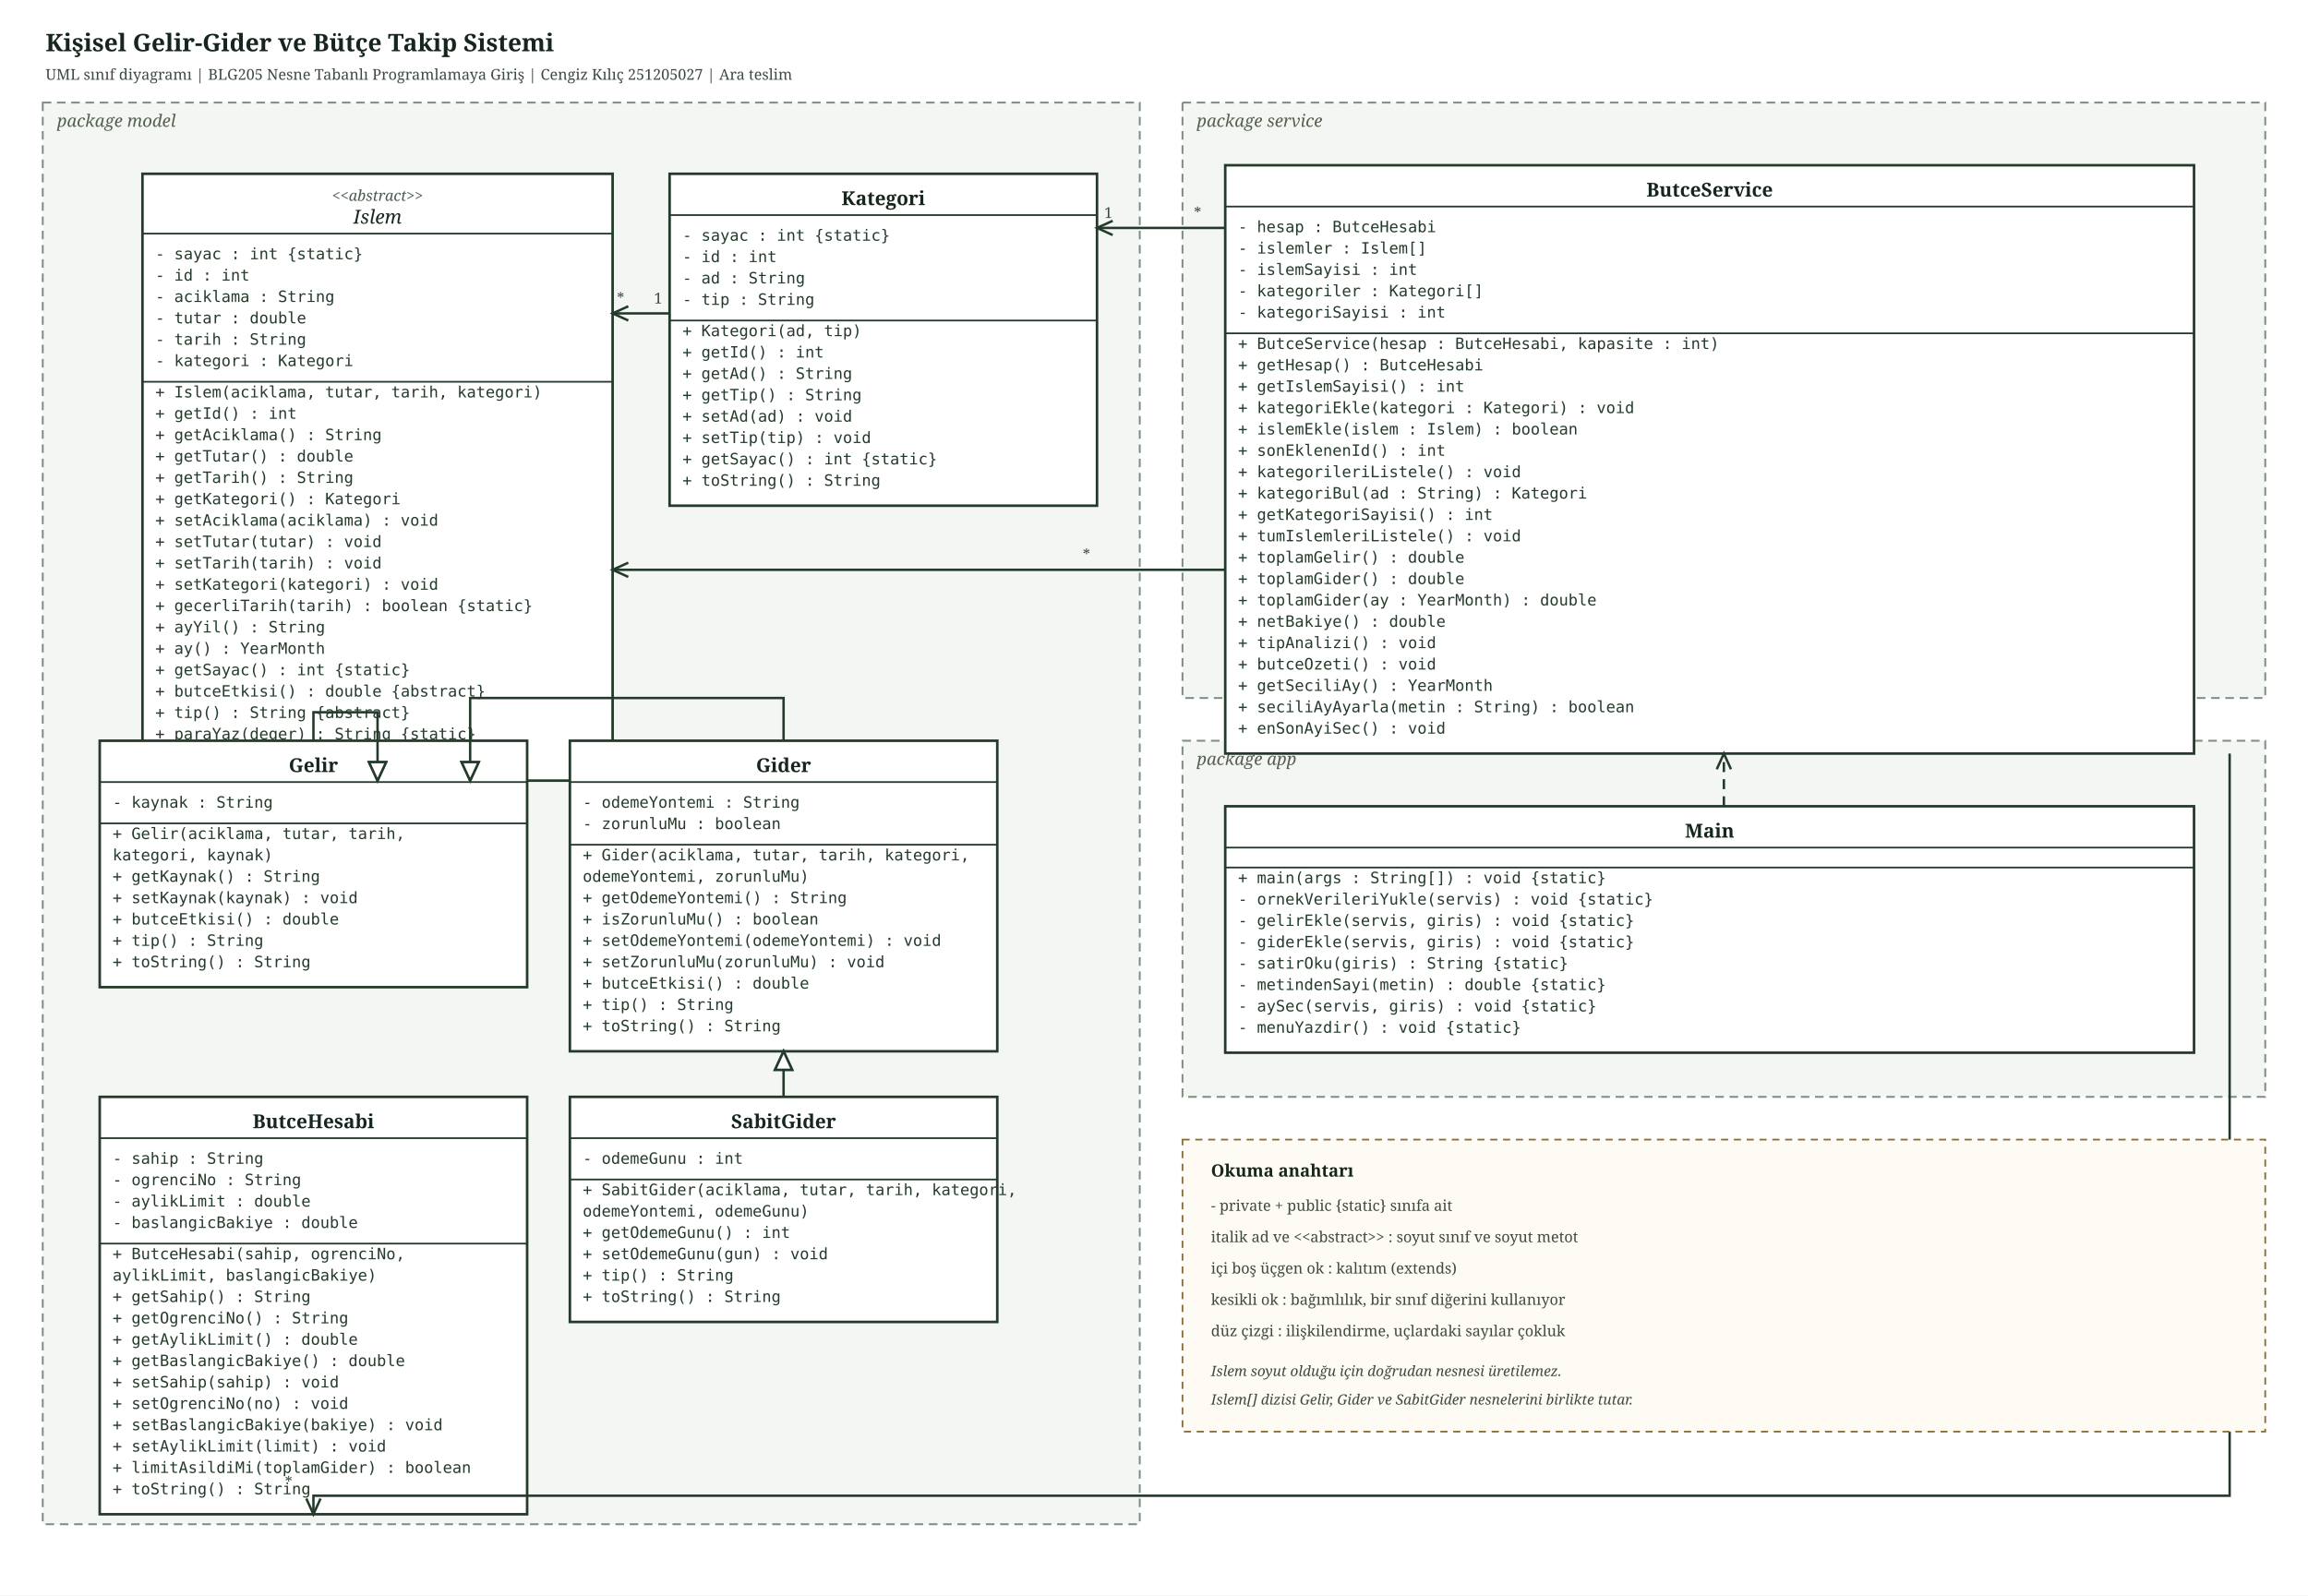
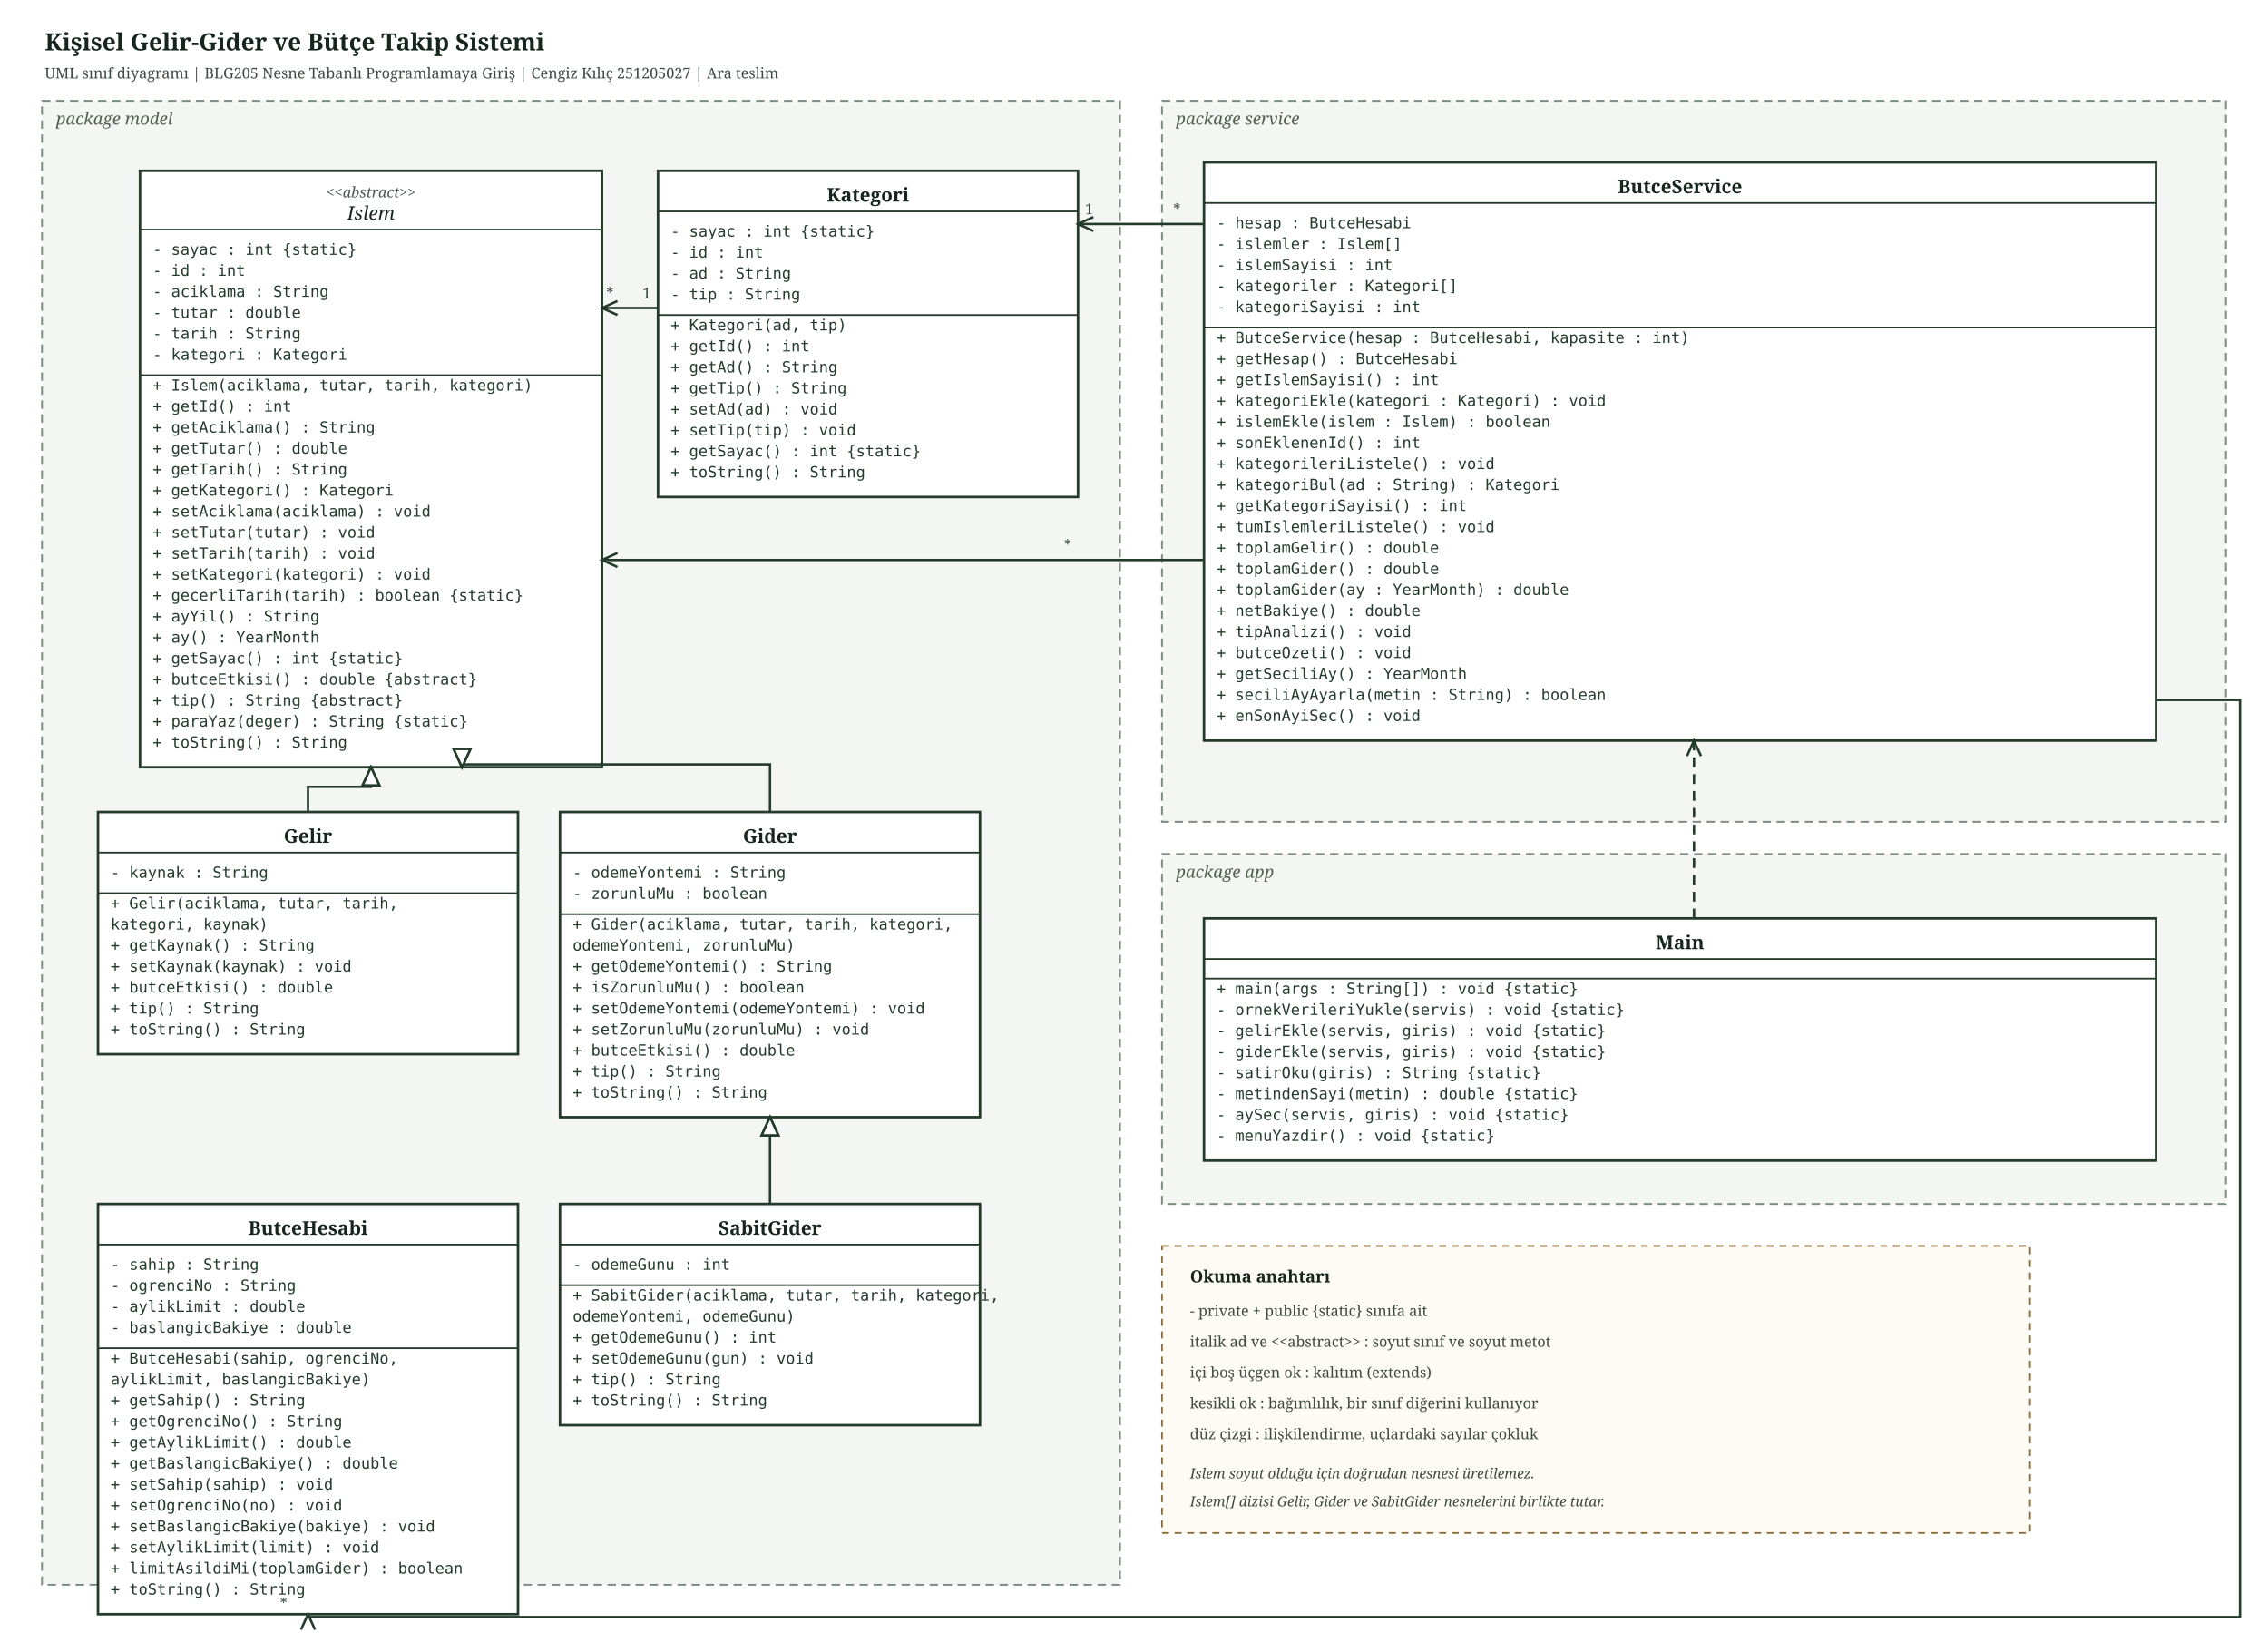
- <svg xmlns="http://www.w3.org/2000/svg" width="1620" height="1120" viewBox="0 0 1620 1120">
-   <rect width="1620" height="1120" fill="#ffffff" />
+ <svg xmlns="http://www.w3.org/2000/svg" width="1620" height="1180" viewBox="0 0 1620 1180">
+   <rect width="1620" height="1180" fill="#ffffff" />
  <text x="32" y="36" font-family="Georgia,serif" font-size="17" font-weight="bold" fill="#16261c">Kişisel Gelir-Gider ve Bütçe Takip Sistemi</text>
  <text x="32" y="56" font-family="Georgia,serif" font-size="10.5" fill="#3d4a42">UML sınıf diyagramı  |  BLG205 Nesne Tabanlı Programlamaya Giriş  |  Cengiz Kılıç 251205027  |  Ara teslim</text>
-   <rect x="30" y="72" width="770" height="998" fill="#f4f6f3" stroke="#7d8d80" stroke-width="1.3" stroke-dasharray="6 4" />
+   <rect x="30" y="72" width="770" height="1060" fill="#f4f6f3" stroke="#7d8d80" stroke-width="1.3" stroke-dasharray="6 4" />
  <text x="40" y="89" font-family="Georgia,serif" font-size="12" font-style="italic" fill="#54604f">package model</text>
-   <rect x="830" y="72" width="760" height="418" fill="#f4f6f3" stroke="#7d8d80" stroke-width="1.3" stroke-dasharray="6 4" />
+   <rect x="830" y="72" width="760" height="515" fill="#f4f6f3" stroke="#7d8d80" stroke-width="1.3" stroke-dasharray="6 4" />
  <text x="840" y="89" font-family="Georgia,serif" font-size="12" font-style="italic" fill="#54604f">package service</text>
-   <rect x="830" y="520" width="760" height="250" fill="#f4f6f3" stroke="#7d8d80" stroke-width="1.3" stroke-dasharray="6 4" />
-   <text x="840" y="537" font-family="Georgia,serif" font-size="12" font-style="italic" fill="#54604f">package app</text>
+   <rect x="830" y="610" width="760" height="250" fill="#f4f6f3" stroke="#7d8d80" stroke-width="1.3" stroke-dasharray="6 4" />
+   <text x="840" y="627" font-family="Georgia,serif" font-size="12" font-style="italic" fill="#54604f">package app</text>
  <rect x="100" y="122" width="330" height="426" fill="#ffffff" stroke="#243b2b" stroke-width="1.8" />
  <text x="265" y="141" font-family="Georgia,serif" font-size="10.5" font-style="italic" fill="#4a5a4f" text-anchor="middle">&lt;&lt;abstract&gt;&gt;</text>
  <text x="265" y="157" font-family="Georgia,serif" font-size="13.5" font-style="italic" fill="#16261c" text-anchor="middle">Islem</text>
  <line x1="100" y1="164" x2="430" y2="164" stroke="#243b2b" stroke-width="1.2" />
  <text x="109" y="182" font-family="Consolas,Menlo,monospace" font-size="11" fill="#243b2b">- sayac : int   {static}</text>
  <text x="109" y="197" font-family="Consolas,Menlo,monospace" font-size="11" fill="#243b2b">- id : int</text>
  <text x="109" y="212" font-family="Consolas,Menlo,monospace" font-size="11" fill="#243b2b">- aciklama : String</text>
  <text x="109" y="227" font-family="Consolas,Menlo,monospace" font-size="11" fill="#243b2b">- tutar : double</text>
  <text x="109" y="242" font-family="Consolas,Menlo,monospace" font-size="11" fill="#243b2b">- tarih : String</text>
  <text x="109" y="257" font-family="Consolas,Menlo,monospace" font-size="11" fill="#243b2b">- kategori : Kategori</text>
  <line x1="100" y1="268" x2="430" y2="268" stroke="#243b2b" stroke-width="1.2" />
  <text x="109" y="279" font-family="Consolas,Menlo,monospace" font-size="11" fill="#243b2b">+ Islem(aciklama, tutar, tarih, kategori)</text>
  <text x="109" y="294" font-family="Consolas,Menlo,monospace" font-size="11" fill="#243b2b">+ getId() : int</text>
  <text x="109" y="309" font-family="Consolas,Menlo,monospace" font-size="11" fill="#243b2b">+ getAciklama() : String</text>
  <text x="109" y="324" font-family="Consolas,Menlo,monospace" font-size="11" fill="#243b2b">+ getTutar() : double</text>
  <text x="109" y="339" font-family="Consolas,Menlo,monospace" font-size="11" fill="#243b2b">+ getTarih() : String</text>
  <text x="109" y="354" font-family="Consolas,Menlo,monospace" font-size="11" fill="#243b2b">+ getKategori() : Kategori</text>
  <text x="109" y="369" font-family="Consolas,Menlo,monospace" font-size="11" fill="#243b2b">+ setAciklama(aciklama) : void</text>
  <text x="109" y="384" font-family="Consolas,Menlo,monospace" font-size="11" fill="#243b2b">+ setTutar(tutar) : void</text>
  <text x="109" y="399" font-family="Consolas,Menlo,monospace" font-size="11" fill="#243b2b">+ setTarih(tarih) : void</text>
  <text x="109" y="414" font-family="Consolas,Menlo,monospace" font-size="11" fill="#243b2b">+ setKategori(kategori) : void</text>
  <text x="109" y="429" font-family="Consolas,Menlo,monospace" font-size="11" fill="#243b2b">+ gecerliTarih(tarih) : boolean   {static}</text>
  <text x="109" y="444" font-family="Consolas,Menlo,monospace" font-size="11" fill="#243b2b">+ ayYil() : String</text>
  <text x="109" y="459" font-family="Consolas,Menlo,monospace" font-size="11" fill="#243b2b">+ ay() : YearMonth</text>
  <text x="109" y="474" font-family="Consolas,Menlo,monospace" font-size="11" fill="#243b2b">+ getSayac() : int   {static}</text>
  <text x="109" y="489" font-family="Consolas,Menlo,monospace" font-size="11" fill="#243b2b">+ butceEtkisi() : double   {abstract}</text>
  <text x="109" y="504" font-family="Consolas,Menlo,monospace" font-size="11" fill="#243b2b">+ tip() : String   {abstract}</text>
  <text x="109" y="519" font-family="Consolas,Menlo,monospace" font-size="11" fill="#243b2b">+ paraYaz(deger) : String   {static}</text>
  <text x="109" y="534" font-family="Consolas,Menlo,monospace" font-size="11" fill="#243b2b">+ toString() : String</text>
  <rect x="470" y="122" width="300" height="233" fill="#ffffff" stroke="#243b2b" stroke-width="1.8" />
  <text x="620" y="144" font-family="Georgia,serif" font-size="13.5" font-weight="bold" fill="#16261c" text-anchor="middle">Kategori</text>
  <line x1="470" y1="151" x2="770" y2="151" stroke="#243b2b" stroke-width="1.2" />
  <text x="479" y="169" font-family="Consolas,Menlo,monospace" font-size="11" fill="#243b2b">- sayac : int   {static}</text>
  <text x="479" y="184" font-family="Consolas,Menlo,monospace" font-size="11" fill="#243b2b">- id : int</text>
  <text x="479" y="199" font-family="Consolas,Menlo,monospace" font-size="11" fill="#243b2b">- ad : String</text>
  <text x="479" y="214" font-family="Consolas,Menlo,monospace" font-size="11" fill="#243b2b">- tip : String</text>
  <line x1="470" y1="225" x2="770" y2="225" stroke="#243b2b" stroke-width="1.2" />
  <text x="479" y="236" font-family="Consolas,Menlo,monospace" font-size="11" fill="#243b2b">+ Kategori(ad, tip)</text>
  <text x="479" y="251" font-family="Consolas,Menlo,monospace" font-size="11" fill="#243b2b">+ getId() : int</text>
  <text x="479" y="266" font-family="Consolas,Menlo,monospace" font-size="11" fill="#243b2b">+ getAd() : String</text>
  <text x="479" y="281" font-family="Consolas,Menlo,monospace" font-size="11" fill="#243b2b">+ getTip() : String</text>
  <text x="479" y="296" font-family="Consolas,Menlo,monospace" font-size="11" fill="#243b2b">+ setAd(ad) : void</text>
  <text x="479" y="311" font-family="Consolas,Menlo,monospace" font-size="11" fill="#243b2b">+ setTip(tip) : void</text>
  <text x="479" y="326" font-family="Consolas,Menlo,monospace" font-size="11" fill="#243b2b">+ getSayac() : int   {static}</text>
  <text x="479" y="341" font-family="Consolas,Menlo,monospace" font-size="11" fill="#243b2b">+ toString() : String</text>
-   <rect x="70" y="520" width="300" height="173" fill="#ffffff" stroke="#243b2b" stroke-width="1.8" />
-   <text x="220" y="542" font-family="Georgia,serif" font-size="13.5" font-weight="bold" fill="#16261c" text-anchor="middle">Gelir</text>
-   <line x1="70" y1="549" x2="370" y2="549" stroke="#243b2b" stroke-width="1.2" />
-   <text x="79" y="567" font-family="Consolas,Menlo,monospace" font-size="11" fill="#243b2b">- kaynak : String</text>
-   <line x1="70" y1="578" x2="370" y2="578" stroke="#243b2b" stroke-width="1.2" />
-   <text x="79" y="589" font-family="Consolas,Menlo,monospace" font-size="11" fill="#243b2b">+ Gelir(aciklama, tutar, tarih,</text>
-   <text x="79" y="604" font-family="Consolas,Menlo,monospace" font-size="11" fill="#243b2b">        kategori, kaynak)</text>
-   <text x="79" y="619" font-family="Consolas,Menlo,monospace" font-size="11" fill="#243b2b">+ getKaynak() : String</text>
-   <text x="79" y="634" font-family="Consolas,Menlo,monospace" font-size="11" fill="#243b2b">+ setKaynak(kaynak) : void</text>
-   <text x="79" y="649" font-family="Consolas,Menlo,monospace" font-size="11" fill="#243b2b">+ butceEtkisi() : double</text>
-   <text x="79" y="664" font-family="Consolas,Menlo,monospace" font-size="11" fill="#243b2b">+ tip() : String</text>
-   <text x="79" y="679" font-family="Consolas,Menlo,monospace" font-size="11" fill="#243b2b">+ toString() : String</text>
-   <rect x="400" y="520" width="300" height="218" fill="#ffffff" stroke="#243b2b" stroke-width="1.8" />
-   <text x="550" y="542" font-family="Georgia,serif" font-size="13.5" font-weight="bold" fill="#16261c" text-anchor="middle">Gider</text>
-   <line x1="400" y1="549" x2="700" y2="549" stroke="#243b2b" stroke-width="1.2" />
-   <text x="409" y="567" font-family="Consolas,Menlo,monospace" font-size="11" fill="#243b2b">- odemeYontemi : String</text>
-   <text x="409" y="582" font-family="Consolas,Menlo,monospace" font-size="11" fill="#243b2b">- zorunluMu : boolean</text>
-   <line x1="400" y1="593" x2="700" y2="593" stroke="#243b2b" stroke-width="1.2" />
-   <text x="409" y="604" font-family="Consolas,Menlo,monospace" font-size="11" fill="#243b2b">+ Gider(aciklama, tutar, tarih, kategori,</text>
-   <text x="409" y="619" font-family="Consolas,Menlo,monospace" font-size="11" fill="#243b2b">        odemeYontemi, zorunluMu)</text>
-   <text x="409" y="634" font-family="Consolas,Menlo,monospace" font-size="11" fill="#243b2b">+ getOdemeYontemi() : String</text>
-   <text x="409" y="649" font-family="Consolas,Menlo,monospace" font-size="11" fill="#243b2b">+ isZorunluMu() : boolean</text>
-   <text x="409" y="664" font-family="Consolas,Menlo,monospace" font-size="11" fill="#243b2b">+ setOdemeYontemi(odemeYontemi) : void</text>
-   <text x="409" y="679" font-family="Consolas,Menlo,monospace" font-size="11" fill="#243b2b">+ setZorunluMu(zorunluMu) : void</text>
-   <text x="409" y="694" font-family="Consolas,Menlo,monospace" font-size="11" fill="#243b2b">+ butceEtkisi() : double</text>
-   <text x="409" y="709" font-family="Consolas,Menlo,monospace" font-size="11" fill="#243b2b">+ tip() : String</text>
-   <text x="409" y="724" font-family="Consolas,Menlo,monospace" font-size="11" fill="#243b2b">+ toString() : String</text>
-   <rect x="400" y="770" width="300" height="158" fill="#ffffff" stroke="#243b2b" stroke-width="1.8" />
-   <text x="550" y="792" font-family="Georgia,serif" font-size="13.5" font-weight="bold" fill="#16261c" text-anchor="middle">SabitGider</text>
-   <line x1="400" y1="799" x2="700" y2="799" stroke="#243b2b" stroke-width="1.2" />
-   <text x="409" y="817" font-family="Consolas,Menlo,monospace" font-size="11" fill="#243b2b">- odemeGunu : int</text>
-   <line x1="400" y1="828" x2="700" y2="828" stroke="#243b2b" stroke-width="1.2" />
-   <text x="409" y="839" font-family="Consolas,Menlo,monospace" font-size="11" fill="#243b2b">+ SabitGider(aciklama, tutar, tarih, kategori,</text>
-   <text x="409" y="854" font-family="Consolas,Menlo,monospace" font-size="11" fill="#243b2b">             odemeYontemi, odemeGunu)</text>
-   <text x="409" y="869" font-family="Consolas,Menlo,monospace" font-size="11" fill="#243b2b">+ getOdemeGunu() : int</text>
-   <text x="409" y="884" font-family="Consolas,Menlo,monospace" font-size="11" fill="#243b2b">+ setOdemeGunu(gun) : void</text>
-   <text x="409" y="899" font-family="Consolas,Menlo,monospace" font-size="11" fill="#243b2b">+ tip() : String</text>
-   <text x="409" y="914" font-family="Consolas,Menlo,monospace" font-size="11" fill="#243b2b">+ toString() : String</text>
-   <rect x="70" y="770" width="300" height="293" fill="#ffffff" stroke="#243b2b" stroke-width="1.8" />
-   <text x="220" y="792" font-family="Georgia,serif" font-size="13.5" font-weight="bold" fill="#16261c" text-anchor="middle">ButceHesabi</text>
-   <line x1="70" y1="799" x2="370" y2="799" stroke="#243b2b" stroke-width="1.2" />
-   <text x="79" y="817" font-family="Consolas,Menlo,monospace" font-size="11" fill="#243b2b">- sahip : String</text>
-   <text x="79" y="832" font-family="Consolas,Menlo,monospace" font-size="11" fill="#243b2b">- ogrenciNo : String</text>
-   <text x="79" y="847" font-family="Consolas,Menlo,monospace" font-size="11" fill="#243b2b">- aylikLimit : double</text>
-   <text x="79" y="862" font-family="Consolas,Menlo,monospace" font-size="11" fill="#243b2b">- baslangicBakiye : double</text>
-   <line x1="70" y1="873" x2="370" y2="873" stroke="#243b2b" stroke-width="1.2" />
-   <text x="79" y="884" font-family="Consolas,Menlo,monospace" font-size="11" fill="#243b2b">+ ButceHesabi(sahip, ogrenciNo,</text>
-   <text x="79" y="899" font-family="Consolas,Menlo,monospace" font-size="11" fill="#243b2b">              aylikLimit, baslangicBakiye)</text>
-   <text x="79" y="914" font-family="Consolas,Menlo,monospace" font-size="11" fill="#243b2b">+ getSahip() : String</text>
-   <text x="79" y="929" font-family="Consolas,Menlo,monospace" font-size="11" fill="#243b2b">+ getOgrenciNo() : String</text>
-   <text x="79" y="944" font-family="Consolas,Menlo,monospace" font-size="11" fill="#243b2b">+ getAylikLimit() : double</text>
-   <text x="79" y="959" font-family="Consolas,Menlo,monospace" font-size="11" fill="#243b2b">+ getBaslangicBakiye() : double</text>
-   <text x="79" y="974" font-family="Consolas,Menlo,monospace" font-size="11" fill="#243b2b">+ setSahip(sahip) : void</text>
-   <text x="79" y="989" font-family="Consolas,Menlo,monospace" font-size="11" fill="#243b2b">+ setOgrenciNo(no) : void</text>
-   <text x="79" y="1004" font-family="Consolas,Menlo,monospace" font-size="11" fill="#243b2b">+ setBaslangicBakiye(bakiye) : void</text>
-   <text x="79" y="1019" font-family="Consolas,Menlo,monospace" font-size="11" fill="#243b2b">+ setAylikLimit(limit) : void</text>
-   <text x="79" y="1034" font-family="Consolas,Menlo,monospace" font-size="11" fill="#243b2b">+ limitAsildiMi(toplamGider) : boolean</text>
-   <text x="79" y="1049" font-family="Consolas,Menlo,monospace" font-size="11" fill="#243b2b">+ toString() : String</text>
+   <rect x="70" y="580" width="300" height="173" fill="#ffffff" stroke="#243b2b" stroke-width="1.8" />
+   <text x="220" y="602" font-family="Georgia,serif" font-size="13.5" font-weight="bold" fill="#16261c" text-anchor="middle">Gelir</text>
+   <line x1="70" y1="609" x2="370" y2="609" stroke="#243b2b" stroke-width="1.2" />
+   <text x="79" y="627" font-family="Consolas,Menlo,monospace" font-size="11" fill="#243b2b">- kaynak : String</text>
+   <line x1="70" y1="638" x2="370" y2="638" stroke="#243b2b" stroke-width="1.2" />
+   <text x="79" y="649" font-family="Consolas,Menlo,monospace" font-size="11" fill="#243b2b">+ Gelir(aciklama, tutar, tarih,</text>
+   <text x="79" y="664" font-family="Consolas,Menlo,monospace" font-size="11" fill="#243b2b">        kategori, kaynak)</text>
+   <text x="79" y="679" font-family="Consolas,Menlo,monospace" font-size="11" fill="#243b2b">+ getKaynak() : String</text>
+   <text x="79" y="694" font-family="Consolas,Menlo,monospace" font-size="11" fill="#243b2b">+ setKaynak(kaynak) : void</text>
+   <text x="79" y="709" font-family="Consolas,Menlo,monospace" font-size="11" fill="#243b2b">+ butceEtkisi() : double</text>
+   <text x="79" y="724" font-family="Consolas,Menlo,monospace" font-size="11" fill="#243b2b">+ tip() : String</text>
+   <text x="79" y="739" font-family="Consolas,Menlo,monospace" font-size="11" fill="#243b2b">+ toString() : String</text>
+   <rect x="400" y="580" width="300" height="218" fill="#ffffff" stroke="#243b2b" stroke-width="1.8" />
+   <text x="550" y="602" font-family="Georgia,serif" font-size="13.5" font-weight="bold" fill="#16261c" text-anchor="middle">Gider</text>
+   <line x1="400" y1="609" x2="700" y2="609" stroke="#243b2b" stroke-width="1.2" />
+   <text x="409" y="627" font-family="Consolas,Menlo,monospace" font-size="11" fill="#243b2b">- odemeYontemi : String</text>
+   <text x="409" y="642" font-family="Consolas,Menlo,monospace" font-size="11" fill="#243b2b">- zorunluMu : boolean</text>
+   <line x1="400" y1="653" x2="700" y2="653" stroke="#243b2b" stroke-width="1.2" />
+   <text x="409" y="664" font-family="Consolas,Menlo,monospace" font-size="11" fill="#243b2b">+ Gider(aciklama, tutar, tarih, kategori,</text>
+   <text x="409" y="679" font-family="Consolas,Menlo,monospace" font-size="11" fill="#243b2b">        odemeYontemi, zorunluMu)</text>
+   <text x="409" y="694" font-family="Consolas,Menlo,monospace" font-size="11" fill="#243b2b">+ getOdemeYontemi() : String</text>
+   <text x="409" y="709" font-family="Consolas,Menlo,monospace" font-size="11" fill="#243b2b">+ isZorunluMu() : boolean</text>
+   <text x="409" y="724" font-family="Consolas,Menlo,monospace" font-size="11" fill="#243b2b">+ setOdemeYontemi(odemeYontemi) : void</text>
+   <text x="409" y="739" font-family="Consolas,Menlo,monospace" font-size="11" fill="#243b2b">+ setZorunluMu(zorunluMu) : void</text>
+   <text x="409" y="754" font-family="Consolas,Menlo,monospace" font-size="11" fill="#243b2b">+ butceEtkisi() : double</text>
+   <text x="409" y="769" font-family="Consolas,Menlo,monospace" font-size="11" fill="#243b2b">+ tip() : String</text>
+   <text x="409" y="784" font-family="Consolas,Menlo,monospace" font-size="11" fill="#243b2b">+ toString() : String</text>
+   <rect x="400" y="860" width="300" height="158" fill="#ffffff" stroke="#243b2b" stroke-width="1.8" />
+   <text x="550" y="882" font-family="Georgia,serif" font-size="13.5" font-weight="bold" fill="#16261c" text-anchor="middle">SabitGider</text>
+   <line x1="400" y1="889" x2="700" y2="889" stroke="#243b2b" stroke-width="1.2" />
+   <text x="409" y="907" font-family="Consolas,Menlo,monospace" font-size="11" fill="#243b2b">- odemeGunu : int</text>
+   <line x1="400" y1="918" x2="700" y2="918" stroke="#243b2b" stroke-width="1.2" />
+   <text x="409" y="929" font-family="Consolas,Menlo,monospace" font-size="11" fill="#243b2b">+ SabitGider(aciklama, tutar, tarih, kategori,</text>
+   <text x="409" y="944" font-family="Consolas,Menlo,monospace" font-size="11" fill="#243b2b">             odemeYontemi, odemeGunu)</text>
+   <text x="409" y="959" font-family="Consolas,Menlo,monospace" font-size="11" fill="#243b2b">+ getOdemeGunu() : int</text>
+   <text x="409" y="974" font-family="Consolas,Menlo,monospace" font-size="11" fill="#243b2b">+ setOdemeGunu(gun) : void</text>
+   <text x="409" y="989" font-family="Consolas,Menlo,monospace" font-size="11" fill="#243b2b">+ tip() : String</text>
+   <text x="409" y="1004" font-family="Consolas,Menlo,monospace" font-size="11" fill="#243b2b">+ toString() : String</text>
+   <rect x="70" y="860" width="300" height="293" fill="#ffffff" stroke="#243b2b" stroke-width="1.8" />
+   <text x="220" y="882" font-family="Georgia,serif" font-size="13.5" font-weight="bold" fill="#16261c" text-anchor="middle">ButceHesabi</text>
+   <line x1="70" y1="889" x2="370" y2="889" stroke="#243b2b" stroke-width="1.2" />
+   <text x="79" y="907" font-family="Consolas,Menlo,monospace" font-size="11" fill="#243b2b">- sahip : String</text>
+   <text x="79" y="922" font-family="Consolas,Menlo,monospace" font-size="11" fill="#243b2b">- ogrenciNo : String</text>
+   <text x="79" y="937" font-family="Consolas,Menlo,monospace" font-size="11" fill="#243b2b">- aylikLimit : double</text>
+   <text x="79" y="952" font-family="Consolas,Menlo,monospace" font-size="11" fill="#243b2b">- baslangicBakiye : double</text>
+   <line x1="70" y1="963" x2="370" y2="963" stroke="#243b2b" stroke-width="1.2" />
+   <text x="79" y="974" font-family="Consolas,Menlo,monospace" font-size="11" fill="#243b2b">+ ButceHesabi(sahip, ogrenciNo,</text>
+   <text x="79" y="989" font-family="Consolas,Menlo,monospace" font-size="11" fill="#243b2b">              aylikLimit, baslangicBakiye)</text>
+   <text x="79" y="1004" font-family="Consolas,Menlo,monospace" font-size="11" fill="#243b2b">+ getSahip() : String</text>
+   <text x="79" y="1019" font-family="Consolas,Menlo,monospace" font-size="11" fill="#243b2b">+ getOgrenciNo() : String</text>
+   <text x="79" y="1034" font-family="Consolas,Menlo,monospace" font-size="11" fill="#243b2b">+ getAylikLimit() : double</text>
+   <text x="79" y="1049" font-family="Consolas,Menlo,monospace" font-size="11" fill="#243b2b">+ getBaslangicBakiye() : double</text>
+   <text x="79" y="1064" font-family="Consolas,Menlo,monospace" font-size="11" fill="#243b2b">+ setSahip(sahip) : void</text>
+   <text x="79" y="1079" font-family="Consolas,Menlo,monospace" font-size="11" fill="#243b2b">+ setOgrenciNo(no) : void</text>
+   <text x="79" y="1094" font-family="Consolas,Menlo,monospace" font-size="11" fill="#243b2b">+ setBaslangicBakiye(bakiye) : void</text>
+   <text x="79" y="1109" font-family="Consolas,Menlo,monospace" font-size="11" fill="#243b2b">+ setAylikLimit(limit) : void</text>
+   <text x="79" y="1124" font-family="Consolas,Menlo,monospace" font-size="11" fill="#243b2b">+ limitAsildiMi(toplamGider) : boolean</text>
+   <text x="79" y="1139" font-family="Consolas,Menlo,monospace" font-size="11" fill="#243b2b">+ toString() : String</text>
  <rect x="860" y="116" width="680" height="413" fill="#ffffff" stroke="#243b2b" stroke-width="1.8" />
  <text x="1200" y="138" font-family="Georgia,serif" font-size="13.5" font-weight="bold" fill="#16261c" text-anchor="middle">ButceService</text>
  <line x1="860" y1="145" x2="1540" y2="145" stroke="#243b2b" stroke-width="1.2" />
  <text x="869" y="163" font-family="Consolas,Menlo,monospace" font-size="11" fill="#243b2b">- hesap : ButceHesabi</text>
  <text x="869" y="178" font-family="Consolas,Menlo,monospace" font-size="11" fill="#243b2b">- islemler : Islem[]</text>
  <text x="869" y="193" font-family="Consolas,Menlo,monospace" font-size="11" fill="#243b2b">- islemSayisi : int</text>
  <text x="869" y="208" font-family="Consolas,Menlo,monospace" font-size="11" fill="#243b2b">- kategoriler : Kategori[]</text>
  <text x="869" y="223" font-family="Consolas,Menlo,monospace" font-size="11" fill="#243b2b">- kategoriSayisi : int</text>
  <line x1="860" y1="234" x2="1540" y2="234" stroke="#243b2b" stroke-width="1.2" />
  <text x="869" y="245" font-family="Consolas,Menlo,monospace" font-size="11" fill="#243b2b">+ ButceService(hesap : ButceHesabi, kapasite : int)</text>
  <text x="869" y="260" font-family="Consolas,Menlo,monospace" font-size="11" fill="#243b2b">+ getHesap() : ButceHesabi</text>
  <text x="869" y="275" font-family="Consolas,Menlo,monospace" font-size="11" fill="#243b2b">+ getIslemSayisi() : int</text>
  <text x="869" y="290" font-family="Consolas,Menlo,monospace" font-size="11" fill="#243b2b">+ kategoriEkle(kategori : Kategori) : void</text>
  <text x="869" y="305" font-family="Consolas,Menlo,monospace" font-size="11" fill="#243b2b">+ islemEkle(islem : Islem) : boolean</text>
  <text x="869" y="320" font-family="Consolas,Menlo,monospace" font-size="11" fill="#243b2b">+ sonEklenenId() : int</text>
  <text x="869" y="335" font-family="Consolas,Menlo,monospace" font-size="11" fill="#243b2b">+ kategorileriListele() : void</text>
  <text x="869" y="350" font-family="Consolas,Menlo,monospace" font-size="11" fill="#243b2b">+ kategoriBul(ad : String) : Kategori</text>
  <text x="869" y="365" font-family="Consolas,Menlo,monospace" font-size="11" fill="#243b2b">+ getKategoriSayisi() : int</text>
  <text x="869" y="380" font-family="Consolas,Menlo,monospace" font-size="11" fill="#243b2b">+ tumIslemleriListele() : void</text>
  <text x="869" y="395" font-family="Consolas,Menlo,monospace" font-size="11" fill="#243b2b">+ toplamGelir() : double</text>
  <text x="869" y="410" font-family="Consolas,Menlo,monospace" font-size="11" fill="#243b2b">+ toplamGider() : double</text>
  <text x="869" y="425" font-family="Consolas,Menlo,monospace" font-size="11" fill="#243b2b">+ toplamGider(ay : YearMonth) : double</text>
  <text x="869" y="440" font-family="Consolas,Menlo,monospace" font-size="11" fill="#243b2b">+ netBakiye() : double</text>
  <text x="869" y="455" font-family="Consolas,Menlo,monospace" font-size="11" fill="#243b2b">+ tipAnalizi() : void</text>
  <text x="869" y="470" font-family="Consolas,Menlo,monospace" font-size="11" fill="#243b2b">+ butceOzeti() : void</text>
  <text x="869" y="485" font-family="Consolas,Menlo,monospace" font-size="11" fill="#243b2b">+ getSeciliAy() : YearMonth</text>
  <text x="869" y="500" font-family="Consolas,Menlo,monospace" font-size="11" fill="#243b2b">+ seciliAyAyarla(metin : String) : boolean</text>
  <text x="869" y="515" font-family="Consolas,Menlo,monospace" font-size="11" fill="#243b2b">+ enSonAyiSec() : void</text>
-   <rect x="860" y="566" width="680" height="173" fill="#ffffff" stroke="#243b2b" stroke-width="1.8" />
-   <text x="1200" y="588" font-family="Georgia,serif" font-size="13.5" font-weight="bold" fill="#16261c" text-anchor="middle">Main</text>
-   <line x1="860" y1="595" x2="1540" y2="595" stroke="#243b2b" stroke-width="1.2" />
-   <line x1="860" y1="609" x2="1540" y2="609" stroke="#243b2b" stroke-width="1.2" />
-   <text x="869" y="620" font-family="Consolas,Menlo,monospace" font-size="11" fill="#243b2b">+ main(args : String[]) : void   {static}</text>
-   <text x="869" y="635" font-family="Consolas,Menlo,monospace" font-size="11" fill="#243b2b">- ornekVerileriYukle(servis) : void   {static}</text>
-   <text x="869" y="650" font-family="Consolas,Menlo,monospace" font-size="11" fill="#243b2b">- gelirEkle(servis, giris) : void   {static}</text>
-   <text x="869" y="665" font-family="Consolas,Menlo,monospace" font-size="11" fill="#243b2b">- giderEkle(servis, giris) : void   {static}</text>
-   <text x="869" y="680" font-family="Consolas,Menlo,monospace" font-size="11" fill="#243b2b">- satirOku(giris) : String   {static}</text>
-   <text x="869" y="695" font-family="Consolas,Menlo,monospace" font-size="11" fill="#243b2b">- metindenSayi(metin) : double   {static}</text>
-   <text x="869" y="710" font-family="Consolas,Menlo,monospace" font-size="11" fill="#243b2b">- aySec(servis, giris) : void   {static}</text>
-   <text x="869" y="725" font-family="Consolas,Menlo,monospace" font-size="11" fill="#243b2b">- menuYazdir() : void   {static}</text>
-   <polyline points="220,520 220,500 265,500 265,548" fill="none" stroke="#243b2b" stroke-width="1.7" />
-   <polygon points="265,548 259,535 271,535" fill="#ffffff" stroke="#243b2b" stroke-width="1.7" />
-   <polygon points="265,549.5 259.8,535 270.2,535" fill="#ffffff" stroke="none" />
-   <polygon points="265,548 259,535 271,535" fill="none" stroke="#243b2b" stroke-width="1.7" />
-   <polyline points="550,520 550,490 330,490 330,548" fill="none" stroke="#243b2b" stroke-width="1.7" />
+   <rect x="860" y="656" width="680" height="173" fill="#ffffff" stroke="#243b2b" stroke-width="1.8" />
+   <text x="1200" y="678" font-family="Georgia,serif" font-size="13.5" font-weight="bold" fill="#16261c" text-anchor="middle">Main</text>
+   <line x1="860" y1="685" x2="1540" y2="685" stroke="#243b2b" stroke-width="1.2" />
+   <line x1="860" y1="699" x2="1540" y2="699" stroke="#243b2b" stroke-width="1.2" />
+   <text x="869" y="710" font-family="Consolas,Menlo,monospace" font-size="11" fill="#243b2b">+ main(args : String[]) : void   {static}</text>
+   <text x="869" y="725" font-family="Consolas,Menlo,monospace" font-size="11" fill="#243b2b">- ornekVerileriYukle(servis) : void   {static}</text>
+   <text x="869" y="740" font-family="Consolas,Menlo,monospace" font-size="11" fill="#243b2b">- gelirEkle(servis, giris) : void   {static}</text>
+   <text x="869" y="755" font-family="Consolas,Menlo,monospace" font-size="11" fill="#243b2b">- giderEkle(servis, giris) : void   {static}</text>
+   <text x="869" y="770" font-family="Consolas,Menlo,monospace" font-size="11" fill="#243b2b">- satirOku(giris) : String   {static}</text>
+   <text x="869" y="785" font-family="Consolas,Menlo,monospace" font-size="11" fill="#243b2b">- metindenSayi(metin) : double   {static}</text>
+   <text x="869" y="800" font-family="Consolas,Menlo,monospace" font-size="11" fill="#243b2b">- aySec(servis, giris) : void   {static}</text>
+   <text x="869" y="815" font-family="Consolas,Menlo,monospace" font-size="11" fill="#243b2b">- menuYazdir() : void   {static}</text>
+   <polyline points="220,580 220,562 265,562 265,548" fill="none" stroke="#243b2b" stroke-width="1.7" />
+   <polygon points="265,548 271,561 259,561" fill="#ffffff" stroke="#243b2b" stroke-width="1.7" />
+   <polygon points="265,546.5 270.2,561 259.8,561" fill="#ffffff" stroke="none" />
+   <polygon points="265,548 271,561 259,561" fill="none" stroke="#243b2b" stroke-width="1.7" />
+   <polyline points="550,580 550,546 330,546 330,548" fill="none" stroke="#243b2b" stroke-width="1.7" />
  <polygon points="330,548 324,535 336,535" fill="#ffffff" stroke="#243b2b" stroke-width="1.7" />
  <polygon points="330,549.5 324.8,535 335.2,535" fill="#ffffff" stroke="none" />
  <polygon points="330,548 324,535 336,535" fill="none" stroke="#243b2b" stroke-width="1.7" />
-   <polyline points="550,770 550,738" fill="none" stroke="#243b2b" stroke-width="1.7" />
-   <polygon points="550,738 556,751 544,751" fill="#ffffff" stroke="#243b2b" stroke-width="1.7" />
-   <polygon points="550,736.5 555.2,751 544.8,751" fill="#ffffff" stroke="none" />
-   <polygon points="550,738 556,751 544,751" fill="none" stroke="#243b2b" stroke-width="1.7" />
+   <polyline points="550,860 550,798" fill="none" stroke="#243b2b" stroke-width="1.7" />
+   <polygon points="550,798 556,811 544,811" fill="#ffffff" stroke="#243b2b" stroke-width="1.7" />
+   <polygon points="550,796.5 555.2,811 544.8,811" fill="#ffffff" stroke="none" />
+   <polygon points="550,798 556,811 544,811" fill="none" stroke="#243b2b" stroke-width="1.7" />
  <polyline points="470,220 430,220" fill="none" stroke="#243b2b" stroke-width="1.7" />
  <polyline points="441,215 430,220 441,225" fill="none" stroke="#243b2b" stroke-width="1.7" />
  <text x="459" y="213" font-family="Georgia,serif" font-size="10.5" fill="#3d4a42">1</text>
  <text x="433" y="213" font-family="Georgia,serif" font-size="10.5" fill="#3d4a42">*</text>
  <polyline points="860,160 770,160" fill="none" stroke="#243b2b" stroke-width="1.7" />
  <polyline points="781,155 770,160 781,165" fill="none" stroke="#243b2b" stroke-width="1.7" />
  <text x="775" y="153" font-family="Georgia,serif" font-size="10.5" fill="#3d4a42">1</text>
  <text x="838" y="153" font-family="Georgia,serif" font-size="10.5" fill="#3d4a42">*</text>
  <polyline points="860,400 430,400" fill="none" stroke="#243b2b" stroke-width="1.7" />
  <polyline points="441,395 430,400 441,405" fill="none" stroke="#243b2b" stroke-width="1.7" />
  <text x="760" y="393" font-family="Georgia,serif" font-size="10.5" fill="#3d4a42">*</text>
-   <polyline points="1565,529 1565,1050 220,1050 220,1063" fill="none" stroke="#243b2b" stroke-width="1.7" />
-   <polyline points="215,1052 220,1063 225,1052" fill="none" stroke="#243b2b" stroke-width="1.7" />
-   <text x="200" y="1044" font-family="Georgia,serif" font-size="10.5" fill="#3d4a42">*</text>
-   <polyline points="1210,566 1210,529" fill="none" stroke="#243b2b" stroke-width="1.7" stroke-dasharray="7 5" />
+   <polyline points="1540,500 1600,500 1600,1155 220,1155 220,1153" fill="none" stroke="#243b2b" stroke-width="1.7" />
+   <polyline points="225,1164 220,1153 215,1164" fill="none" stroke="#243b2b" stroke-width="1.7" />
+   <text x="200" y="1149" font-family="Georgia,serif" font-size="10.5" fill="#3d4a42">*</text>
+   <polyline points="1210,656 1210,529" fill="none" stroke="#243b2b" stroke-width="1.7" stroke-dasharray="7 5" />
  <polyline points="1215,540 1210,529 1205,540" fill="none" stroke="#243b2b" stroke-width="1.7" />
-   <rect x="830" y="800" width="760" height="205" fill="#fdfbf3" stroke="#8a6d3b" stroke-width="1.2" stroke-dasharray="5 4" />
-   <text x="850" y="826" font-family="Georgia,serif" font-size="12" font-weight="bold" fill="#16261c">Okuma anahtarı</text>
-   <text x="850" y="850" font-family="Georgia,serif" font-size="10.5" fill="#3d4a42">- private      + public      {static} sınıfa ait</text>
-   <text x="850" y="872" font-family="Georgia,serif" font-size="10.5" fill="#3d4a42">italik ad ve &lt;&lt;abstract&gt;&gt; : soyut sınıf ve soyut metot</text>
-   <text x="850" y="894" font-family="Georgia,serif" font-size="10.5" fill="#3d4a42">içi boş üçgen ok : kalıtım (extends)</text>
-   <text x="850" y="916" font-family="Georgia,serif" font-size="10.5" fill="#3d4a42">kesikli ok : bağımlılık, bir sınıf diğerini kullanıyor</text>
-   <text x="850" y="938" font-family="Georgia,serif" font-size="10.5" fill="#3d4a42">düz çizgi : ilişkilendirme, uçlardaki sayılar çokluk</text>
-   <text x="850" y="966" font-family="Georgia,serif" font-size="10" font-style="italic" fill="#3d4a42">Islem soyut olduğu için doğrudan nesnesi üretilemez.</text>
-   <text x="850" y="986" font-family="Georgia,serif" font-size="10" font-style="italic" fill="#3d4a42">Islem[] dizisi Gelir, Gider ve SabitGider nesnelerini birlikte tutar.</text>
+   <rect x="830" y="890" width="620" height="205" fill="#fdfbf3" stroke="#8a6d3b" stroke-width="1.2" stroke-dasharray="5 4" />
+   <text x="850" y="916" font-family="Georgia,serif" font-size="12" font-weight="bold" fill="#16261c">Okuma anahtarı</text>
+   <text x="850" y="940" font-family="Georgia,serif" font-size="10.5" fill="#3d4a42">- private      + public      {static} sınıfa ait</text>
+   <text x="850" y="962" font-family="Georgia,serif" font-size="10.5" fill="#3d4a42">italik ad ve &lt;&lt;abstract&gt;&gt; : soyut sınıf ve soyut metot</text>
+   <text x="850" y="984" font-family="Georgia,serif" font-size="10.5" fill="#3d4a42">içi boş üçgen ok : kalıtım (extends)</text>
+   <text x="850" y="1006" font-family="Georgia,serif" font-size="10.5" fill="#3d4a42">kesikli ok : bağımlılık, bir sınıf diğerini kullanıyor</text>
+   <text x="850" y="1028" font-family="Georgia,serif" font-size="10.5" fill="#3d4a42">düz çizgi : ilişkilendirme, uçlardaki sayılar çokluk</text>
+   <text x="850" y="1056" font-family="Georgia,serif" font-size="10" font-style="italic" fill="#3d4a42">Islem soyut olduğu için doğrudan nesnesi üretilemez.</text>
+   <text x="850" y="1076" font-family="Georgia,serif" font-size="10" font-style="italic" fill="#3d4a42">Islem[] dizisi Gelir, Gider ve SabitGider nesnelerini birlikte tutar.</text>
</svg>
